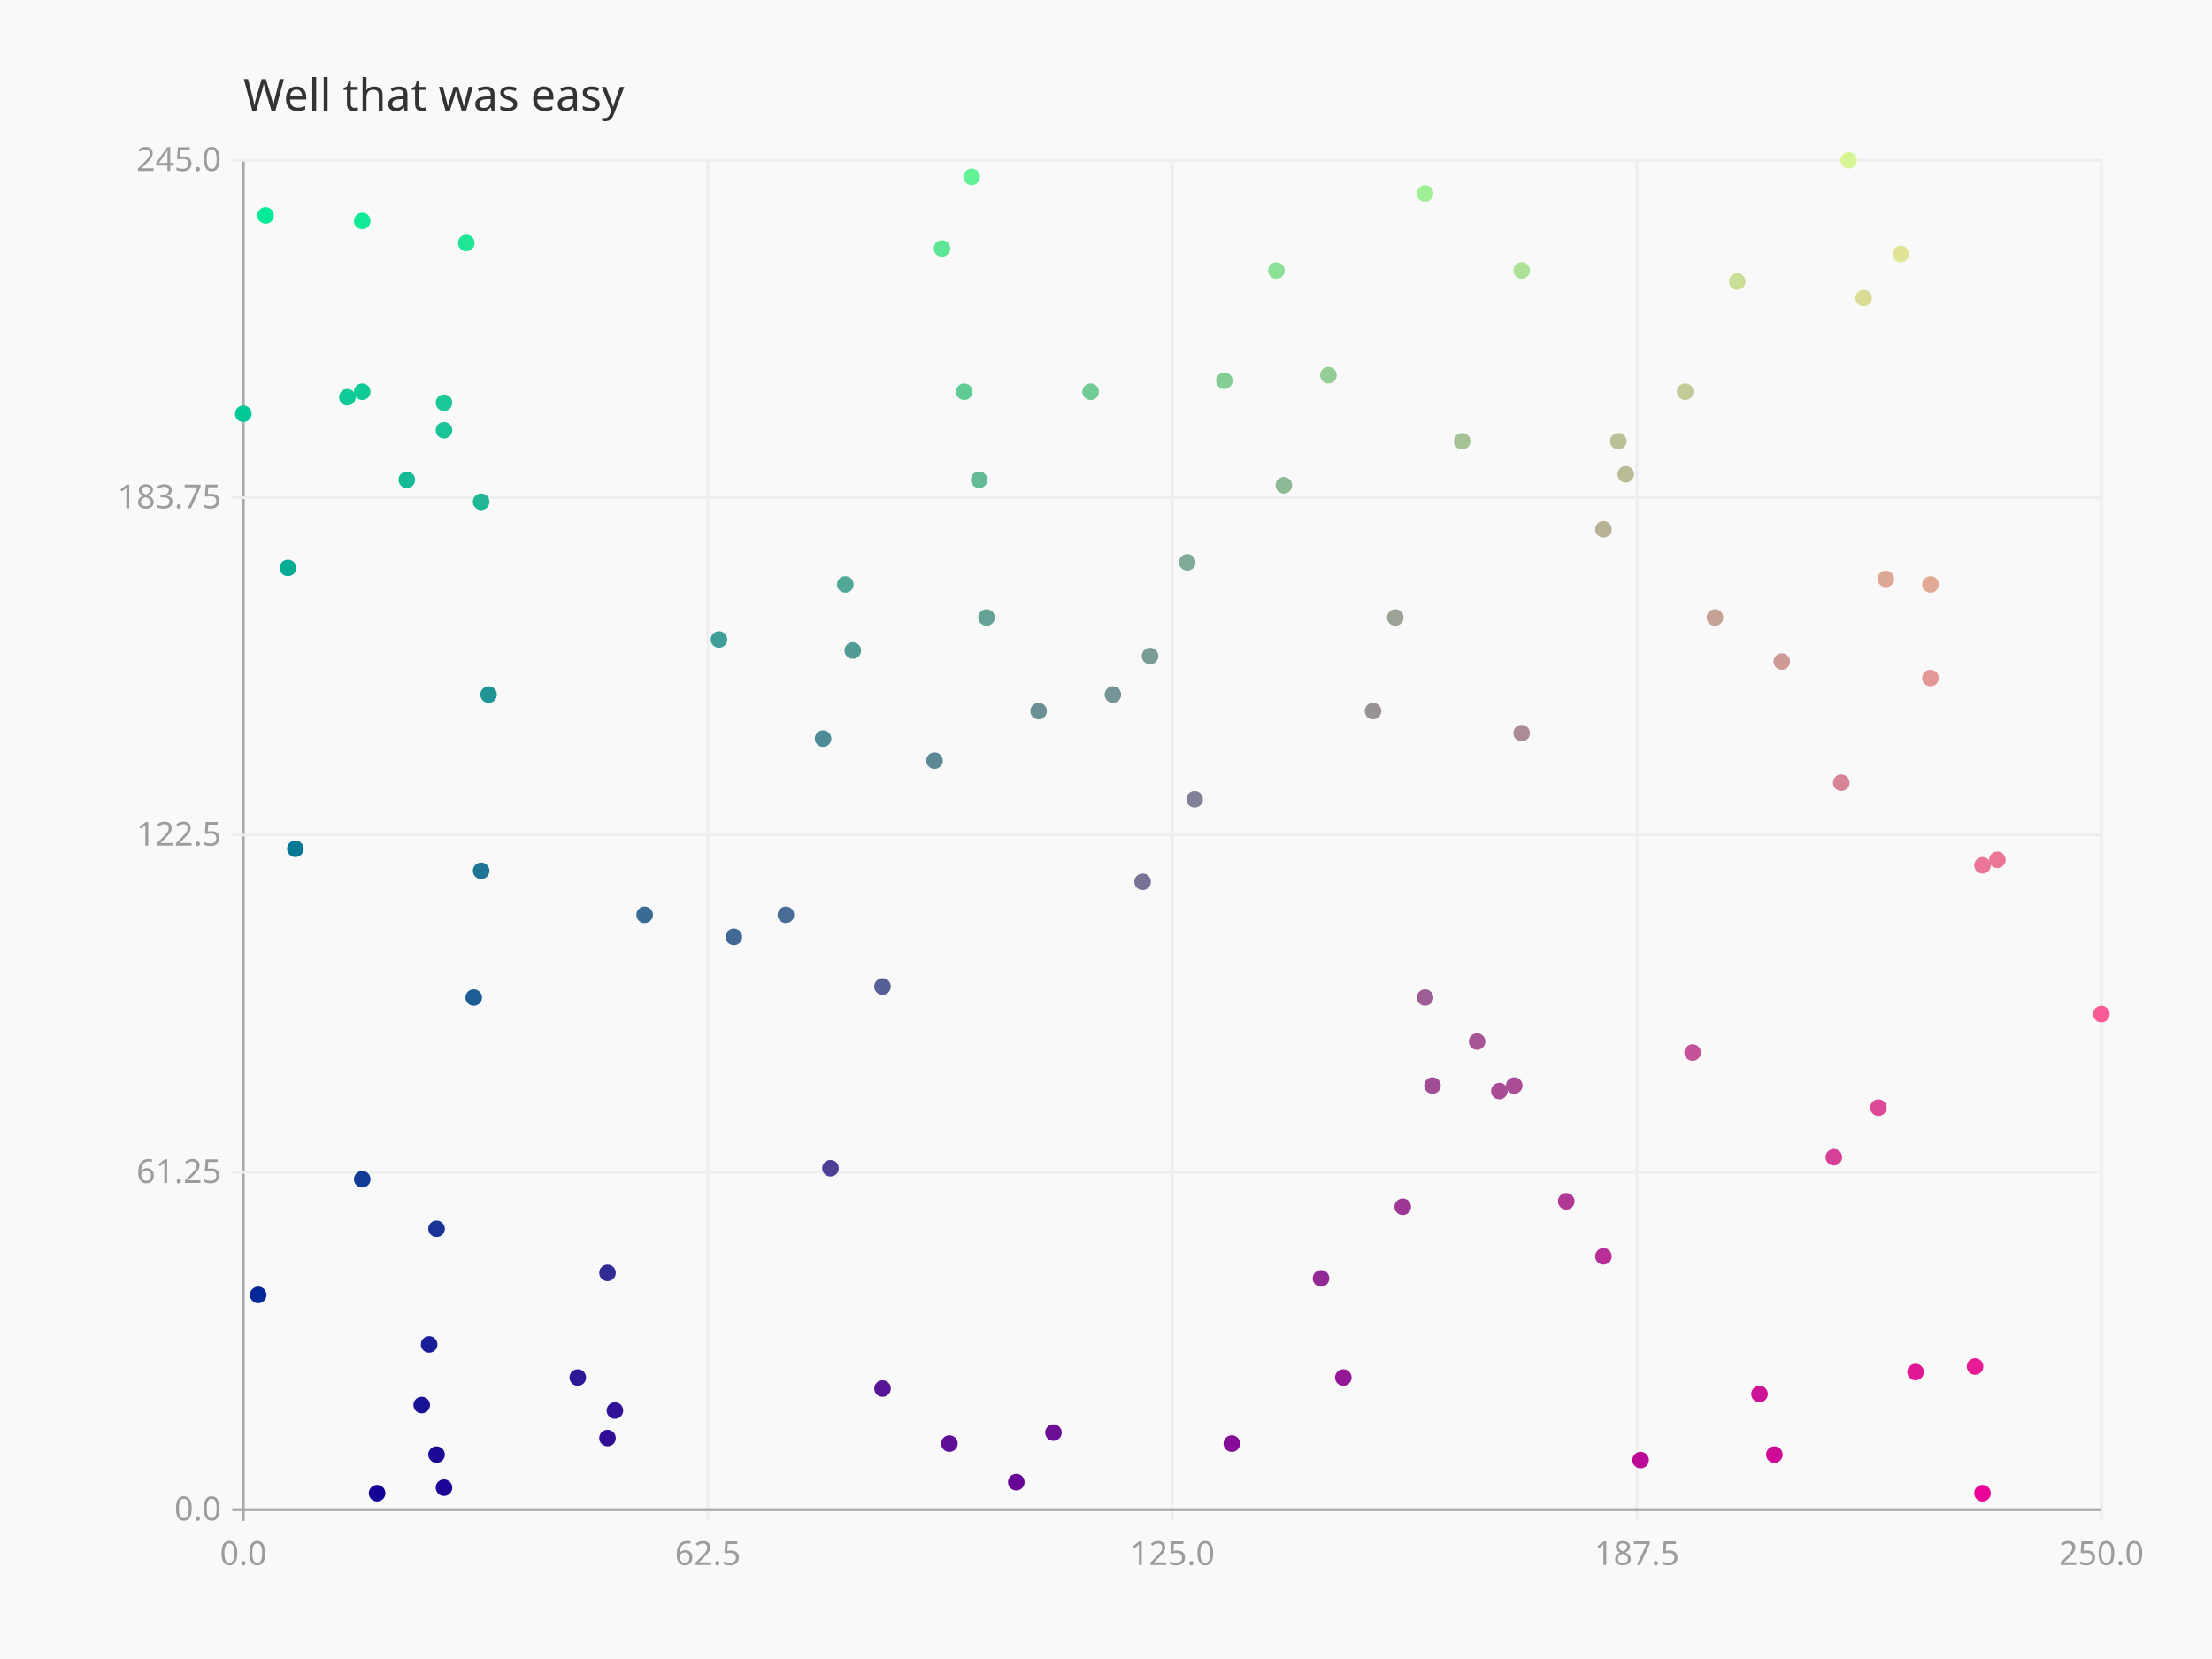
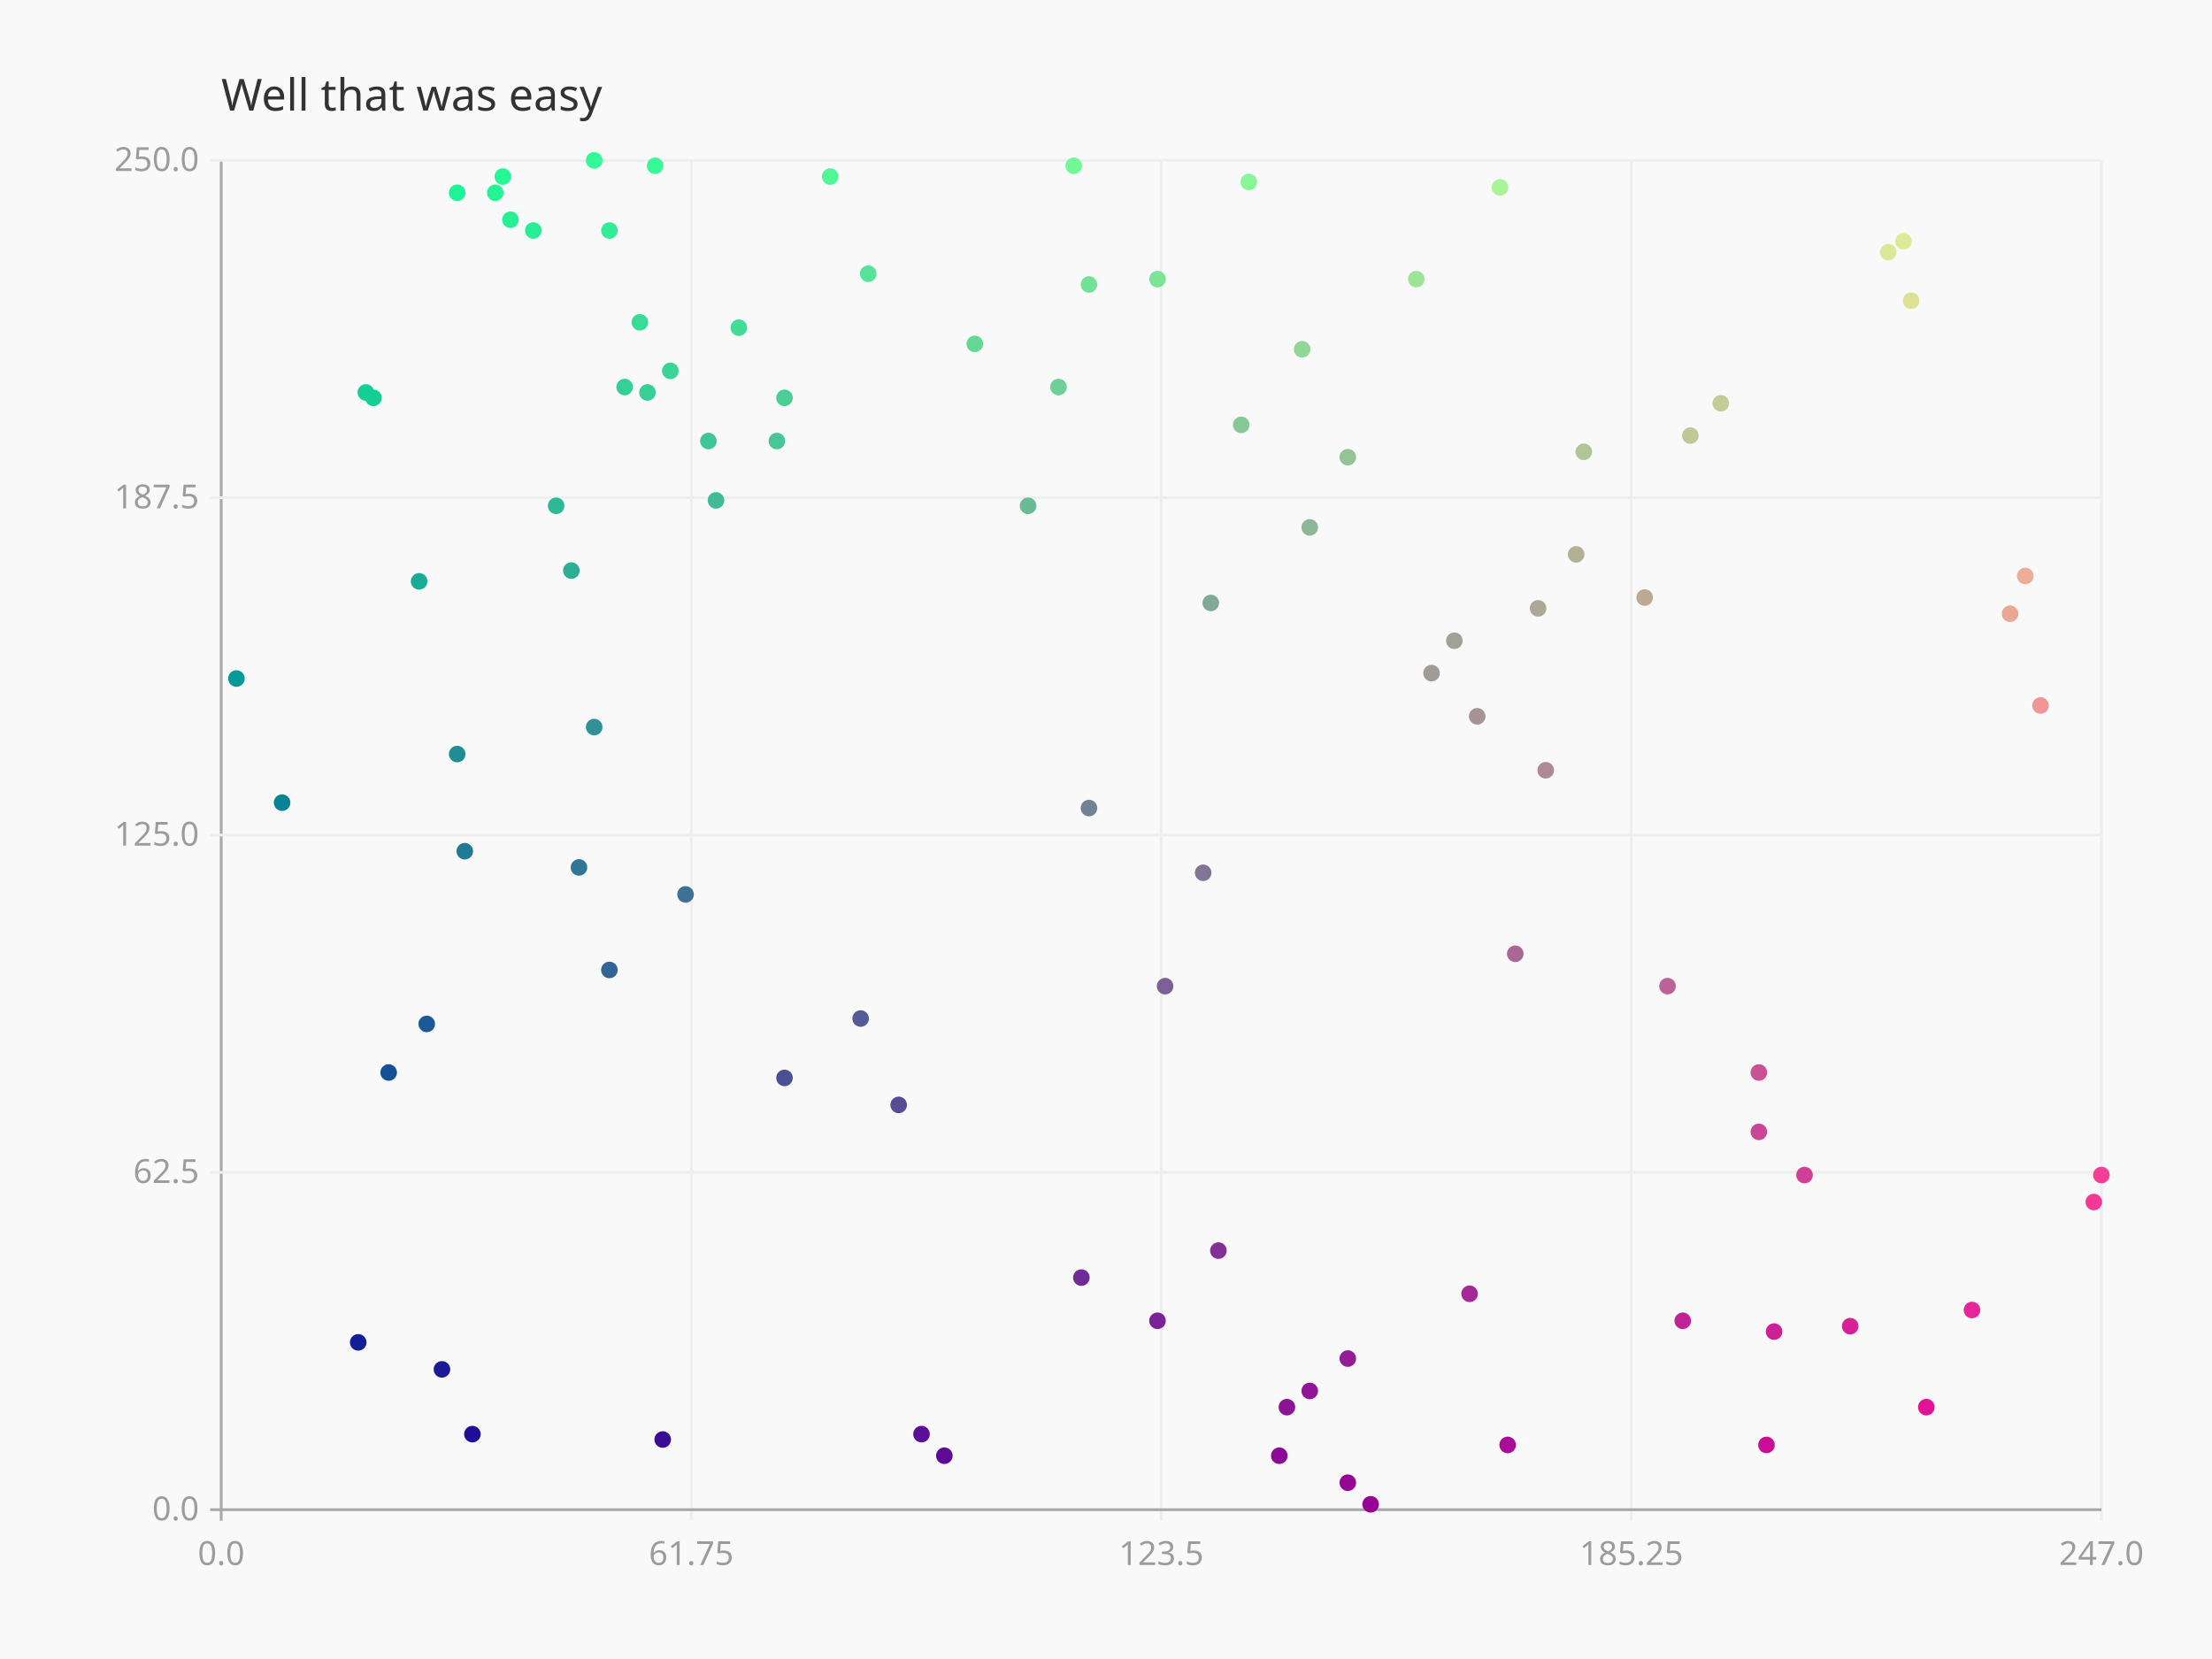
<svg xmlns="http://www.w3.org/2000/svg" height="600" version="1.1" width="800">
  <g>
    <rect fill="#f9f9f9" height="600" width="800" x="0" y="0" />
    <g transform="translate(40 40)">
-       <g transform="translate(48 0)">
+       <g transform="translate(40 0)">
        <text fill="#333" font-family="Monaco" font-size="16" x="0" y="0">Well that was easy</text>
      </g>
      <g transform="translate(0 18)">
-         <g transform="translate(48 0)">
+         <g transform="translate(40 0)">
          <g class="axis bottom">
            <g class="tick">
              <line stroke="#a8a8a8" stroke-width="1" x1="0.0" x2="0.0" y1="0" y2="492.0" />
              <text dy="1em" fill="#9c9c9c" font-family="Monaco" text-anchor="middle" x="0.0" y="496.0">0.0</text>
            </g>
            <g class="tick">
-               <line stroke="#eee" stroke-width="1" x1="168.0" x2="168.0" y1="0" y2="492.0" />
-               <text dy="1em" fill="#9c9c9c" font-family="Monaco" text-anchor="middle" x="168.0" y="496.0">62.5</text>
+               <line stroke="#eee" stroke-width="1" x1="170.0" x2="170.0" y1="0" y2="492.0" />
+               <text dy="1em" fill="#9c9c9c" font-family="Monaco" text-anchor="middle" x="170.0" y="496.0">61.75</text>
            </g>
            <g class="tick">
-               <line stroke="#eee" stroke-width="1" x1="336.0" x2="336.0" y1="0" y2="492.0" />
-               <text dy="1em" fill="#9c9c9c" font-family="Monaco" text-anchor="middle" x="336.0" y="496.0">125.0</text>
+               <line stroke="#eee" stroke-width="1" x1="340.0" x2="340.0" y1="0" y2="492.0" />
+               <text dy="1em" fill="#9c9c9c" font-family="Monaco" text-anchor="middle" x="340.0" y="496.0">123.5</text>
            </g>
            <g class="tick">
-               <line stroke="#eee" stroke-width="1" x1="504.0" x2="504.0" y1="0" y2="492.0" />
-               <text dy="1em" fill="#9c9c9c" font-family="Monaco" text-anchor="middle" x="504.0" y="496.0">187.5</text>
+               <line stroke="#eee" stroke-width="1" x1="510.0" x2="510.0" y1="0" y2="492.0" />
+               <text dy="1em" fill="#9c9c9c" font-family="Monaco" text-anchor="middle" x="510.0" y="496.0">185.25</text>
            </g>
            <g class="tick">
-               <line stroke="#eee" stroke-width="1" x1="672.0" x2="672.0" y1="0" y2="492.0" />
-               <text dy="1em" fill="#9c9c9c" font-family="Monaco" text-anchor="middle" x="672.0" y="496.0">250.0</text>
+               <line stroke="#eee" stroke-width="1" x1="680.0" x2="680.0" y1="0" y2="492.0" />
+               <text dy="1em" fill="#9c9c9c" font-family="Monaco" text-anchor="middle" x="680.0" y="496.0">247.0</text>
            </g>
          </g>
          <g class="axis left">
            <g class="tick">
-               <line stroke="#a8a8a8" stroke-width="1" x1="-4" x2="672.0" y1="488.0" y2="488.0" />
+               <line stroke="#a8a8a8" stroke-width="1" x1="-4" x2="680.0" y1="488.0" y2="488.0" />
              <text dy="0.32em" fill="#9c9c9c" font-family="Monaco" text-anchor="end" x="-8" y="488.0">0.0</text>
            </g>
            <g class="tick">
-               <line stroke="#eee" stroke-width="1" x1="-4" x2="672.0" y1="366.0" y2="366.0" />
-               <text dy="0.32em" fill="#9c9c9c" font-family="Monaco" text-anchor="end" x="-8" y="366.0">61.25</text>
+               <line stroke="#eee" stroke-width="1" x1="-4" x2="680.0" y1="366.0" y2="366.0" />
+               <text dy="0.32em" fill="#9c9c9c" font-family="Monaco" text-anchor="end" x="-8" y="366.0">62.5</text>
            </g>
            <g class="tick">
-               <line stroke="#eee" stroke-width="1" x1="-4" x2="672.0" y1="244.0" y2="244.0" />
-               <text dy="0.32em" fill="#9c9c9c" font-family="Monaco" text-anchor="end" x="-8" y="244.0">122.5</text>
+               <line stroke="#eee" stroke-width="1" x1="-4" x2="680.0" y1="244.0" y2="244.0" />
+               <text dy="0.32em" fill="#9c9c9c" font-family="Monaco" text-anchor="end" x="-8" y="244.0">125.0</text>
            </g>
            <g class="tick">
-               <line stroke="#eee" stroke-width="1" x1="-4" x2="672.0" y1="122.0" y2="122.0" />
-               <text dy="0.32em" fill="#9c9c9c" font-family="Monaco" text-anchor="end" x="-8" y="122.0">183.75</text>
+               <line stroke="#eee" stroke-width="1" x1="-4" x2="680.0" y1="122.0" y2="122.0" />
+               <text dy="0.32em" fill="#9c9c9c" font-family="Monaco" text-anchor="end" x="-8" y="122.0">187.5</text>
            </g>
            <g class="tick">
-               <line stroke="#eee" stroke-width="1" x1="-4" x2="672.0" y1="0.0" y2="0.0" />
-               <text dy="0.32em" fill="#9c9c9c" font-family="Monaco" text-anchor="end" x="-8" y="0.0">245.0</text>
+               <line stroke="#eee" stroke-width="1" x1="-4" x2="680.0" y1="0.0" y2="0.0" />
+               <text dy="0.32em" fill="#9c9c9c" font-family="Monaco" text-anchor="end" x="-8" y="0.0">250.0</text>
            </g>
          </g>
          <g>
            <g class="series dots">
-               <circle cx="306.432" cy="83.657" fill="rgb(114, 203, 150)" r="3" />
-               <circle cx="499.968" cy="113.535" fill="rgb(186, 188, 150)" r="3" />
-               <circle cx="532.224" cy="165.322" fill="rgb(198, 162, 150)" r="3" />
-               <circle cx="196.224" cy="272.882" fill="rgb(73, 108, 150)" r="3" />
-               <circle cx="209.664" cy="209.143" fill="rgb(78, 140, 150)" r="3" />
-               <circle cx="0.0" cy="91.624" fill="rgb(0, 199, 150)" r="3" />
-               <circle cx="454.272" cy="336.62" fill="rgb(169, 76, 150)" r="3" />
-               <circle cx="134.4" cy="452.147" fill="rgb(50, 18, 150)" r="3" />
-               <circle cx="83.328" cy="302.759" fill="rgb(31, 93, 150)" r="3" />
-               <circle cx="69.888" cy="386.416" fill="rgb(26, 51, 150)" r="3" />
-               <circle cx="540.288" cy="43.82" fill="rgb(201, 223, 150)" r="3" />
-               <circle cx="172.032" cy="173.29" fill="rgb(64, 158, 150)" r="3" />
-               <circle cx="72.576" cy="480.033" fill="rgb(27, 4, 150)" r="3" />
-               <circle cx="43.008" cy="368.49" fill="rgb(16, 60, 150)" r="3" />
-               <circle cx="260.736" cy="83.657" fill="rgb(97, 203, 150)" r="3" />
-               <circle cx="580.608" cy="0.0" fill="rgb(216, 245, 150)" r="3" />
-               <circle cx="427.392" cy="11.951" fill="rgb(159, 239, 150)" r="3" />
-               <circle cx="497.28" cy="101.584" fill="rgb(185, 194, 150)" r="3" />
-               <circle cx="287.616" cy="199.184" fill="rgb(107, 145, 150)" r="3" />
-               <circle cx="80.64" cy="29.878" fill="rgb(30, 230, 150)" r="3" />
-               <circle cx="43.008" cy="83.657" fill="rgb(16, 203, 150)" r="3" />
-               <circle cx="462.336" cy="207.151" fill="rgb(172, 141, 150)" r="3" />
-               <circle cx="389.76" cy="404.343" fill="rgb(145, 42, 150)" r="3" />
-               <circle cx="604.8" cy="438.204" fill="rgb(225, 25, 150)" r="3" />
-               <circle cx="628.992" cy="254.955" fill="rgb(234, 117, 150)" r="3" />
-               <circle cx="553.728" cy="468.082" fill="rgb(206, 10, 150)" r="3" />
-               <circle cx="556.416" cy="181.257" fill="rgb(207, 154, 150)" r="3" />
-               <circle cx="88.704" cy="193.208" fill="rgb(33, 148, 150)" r="3" />
-               <circle cx="325.248" cy="260.931" fill="rgb(121, 114, 150)" r="3" />
-               <circle cx="392.448" cy="77.682" fill="rgb(146, 206, 150)" r="3" />
-               <circle cx="354.816" cy="79.673" fill="rgb(132, 205, 150)" r="3" />
-               <circle cx="626.304" cy="436.212" fill="rgb(233, 26, 150)" r="3" />
-               <circle cx="59.136" cy="115.527" fill="rgb(22, 187, 150)" r="3" />
-               <circle cx="145.152" cy="272.882" fill="rgb(54, 108, 150)" r="3" />
-               <circle cx="341.376" cy="145.404" fill="rgb(127, 172, 150)" r="3" />
-               <circle cx="373.632" cy="39.837" fill="rgb(139, 225, 150)" r="3" />
-               <circle cx="672.0" cy="308.735" fill="rgb(250, 90, 150)" r="3" />
-               <circle cx="419.328" cy="378.449" fill="rgb(156, 55, 150)" r="3" />
-               <circle cx="220.416" cy="177.273" fill="rgb(82, 156, 150)" r="3" />
-               <circle cx="427.392" cy="302.759" fill="rgb(159, 93, 150)" r="3" />
-               <circle cx="67.2" cy="428.245" fill="rgb(25, 30, 150)" r="3" />
-               <circle cx="446.208" cy="318.694" fill="rgb(166, 85, 150)" r="3" />
-               <circle cx="524.16" cy="322.678" fill="rgb(195, 83, 150)" r="3" />
-               <circle cx="416.64" cy="165.322" fill="rgb(155, 162, 150)" r="3" />
-               <circle cx="86.016" cy="123.494" fill="rgb(32, 183, 150)" r="3" />
-               <circle cx="575.232" cy="360.522" fill="rgb(214, 64, 150)" r="3" />
-               <circle cx="16.128" cy="147.396" fill="rgb(6, 171, 150)" r="3" />
-               <circle cx="634.368" cy="252.963" fill="rgb(236, 118, 150)" r="3" />
-               <circle cx="72.576" cy="87.641" fill="rgb(27, 201, 150)" r="3" />
-               <circle cx="430.08" cy="334.629" fill="rgb(160, 77, 150)" r="3" />
-               <circle cx="64.512" cy="450.155" fill="rgb(24, 19, 150)" r="3" />
-               <circle cx="397.824" cy="440.196" fill="rgb(148, 24, 150)" r="3" />
-               <circle cx="577.92" cy="225.078" fill="rgb(215, 132, 150)" r="3" />
-               <circle cx="266.112" cy="115.527" fill="rgb(99, 187, 150)" r="3" />
-               <circle cx="212.352" cy="364.506" fill="rgb(79, 62, 150)" r="3" />
-               <circle cx="43.008" cy="21.91" fill="rgb(16, 234, 150)" r="3" />
-               <circle cx="491.904" cy="133.453" fill="rgb(183, 178, 150)" r="3" />
-               <circle cx="263.424" cy="5.976" fill="rgb(98, 242, 150)" r="3" />
-               <circle cx="585.984" cy="49.796" fill="rgb(218, 220, 150)" r="3" />
-               <circle cx="491.904" cy="396.376" fill="rgb(183, 46, 150)" r="3" />
-               <circle cx="292.992" cy="460.114" fill="rgb(109, 14, 150)" r="3" />
-               <circle cx="314.496" cy="193.208" fill="rgb(117, 148, 150)" r="3" />
-               <circle cx="268.8" cy="165.322" fill="rgb(100, 162, 150)" r="3" />
-               <circle cx="610.176" cy="187.233" fill="rgb(227, 151, 150)" r="3" />
-               <circle cx="599.424" cy="33.861" fill="rgb(223, 228, 150)" r="3" />
-               <circle cx="440.832" cy="101.584" fill="rgb(164, 194, 150)" r="3" />
-               <circle cx="5.376" cy="410.318" fill="rgb(2, 39, 150)" r="3" />
-               <circle cx="357.504" cy="464.098" fill="rgb(133, 12, 150)" r="3" />
-               <circle cx="344.064" cy="231.053" fill="rgb(128, 129, 150)" r="3" />
-               <circle cx="72.576" cy="97.6" fill="rgb(27, 196, 150)" r="3" />
-               <circle cx="505.344" cy="470.073" fill="rgb(188, 9, 150)" r="3" />
-               <circle cx="548.352" cy="446.171" fill="rgb(204, 21, 150)" r="3" />
-               <circle cx="249.984" cy="217.11" fill="rgb(93, 136, 150)" r="3" />
-               <circle cx="478.464" cy="376.457" fill="rgb(178, 56, 150)" r="3" />
-               <circle cx="177.408" cy="280.849" fill="rgb(66, 104, 150)" r="3" />
-               <circle cx="459.648" cy="334.629" fill="rgb(171, 77, 150)" r="3" />
-               <circle cx="18.816" cy="248.98" fill="rgb(7, 120, 150)" r="3" />
-               <circle cx="376.32" cy="117.518" fill="rgb(140, 186, 150)" r="3" />
-               <circle cx="628.992" cy="482.024" fill="rgb(234, 3, 150)" r="3" />
-               <circle cx="252.672" cy="31.869" fill="rgb(94, 229, 150)" r="3" />
-               <circle cx="610.176" cy="153.371" fill="rgb(227, 168, 150)" r="3" />
-               <circle cx="217.728" cy="153.371" fill="rgb(81, 168, 150)" r="3" />
-               <circle cx="279.552" cy="478.041" fill="rgb(104, 5, 150)" r="3" />
-               <circle cx="255.36" cy="464.098" fill="rgb(95, 12, 150)" r="3" />
-               <circle cx="462.336" cy="39.837" fill="rgb(172, 225, 150)" r="3" />
-               <circle cx="594.048" cy="151.38" fill="rgb(221, 169, 150)" r="3" />
-               <circle cx="408.576" cy="199.184" fill="rgb(152, 145, 150)" r="3" />
-               <circle cx="231.168" cy="298.776" fill="rgb(86, 95, 150)" r="3" />
-               <circle cx="86.016" cy="256.947" fill="rgb(32, 116, 150)" r="3" />
-               <circle cx="69.888" cy="468.082" fill="rgb(26, 10, 150)" r="3" />
-               <circle cx="120.96" cy="440.196" fill="rgb(45, 24, 150)" r="3" />
-               <circle cx="37.632" cy="85.649" fill="rgb(14, 202, 150)" r="3" />
-               <circle cx="131.712" cy="462.106" fill="rgb(49, 13, 150)" r="3" />
-               <circle cx="591.36" cy="342.596" fill="rgb(220, 73, 150)" r="3" />
-               <circle cx="231.168" cy="444.18" fill="rgb(86, 22, 150)" r="3" />
-               <circle cx="327.936" cy="179.265" fill="rgb(122, 155, 150)" r="3" />
-               <circle cx="521.472" cy="83.657" fill="rgb(194, 203, 150)" r="3" />
-               <circle cx="48.384" cy="482.024" fill="rgb(18, 3, 150)" r="3" />
-               <circle cx="8.064" cy="19.918" fill="rgb(3, 235, 150)" r="3" />
-               <circle cx="131.712" cy="402.351" fill="rgb(49, 43, 150)" r="3" />
+               <circle cx="611.174" cy="50.752" fill="rgb(222, 224, 150)" r="3" />
+               <circle cx="652.47" cy="150.304" fill="rgb(237, 173, 150)" r="3" />
+               <circle cx="542.348" cy="87.84" fill="rgb(197, 205, 150)" r="3" />
+               <circle cx="140.405" cy="25.376" fill="rgb(51, 237, 150)" r="3" />
+               <circle cx="572.632" cy="366.976" fill="rgb(208, 62, 150)" r="3" />
+               <circle cx="104.615" cy="21.472" fill="rgb(38, 239, 150)" r="3" />
+               <circle cx="393.684" cy="132.736" fill="rgb(143, 182, 150)" r="3" />
+               <circle cx="514.818" cy="158.112" fill="rgb(187, 169, 150)" r="3" />
+               <circle cx="154.17" cy="83.936" fill="rgb(56, 207, 150)" r="3" />
+               <circle cx="156.923" cy="1.952" fill="rgb(57, 249, 150)" r="3" />
+               <circle cx="602.915" cy="33.184" fill="rgb(219, 233, 150)" r="3" />
+               <circle cx="203.725" cy="331.84" fill="rgb(74, 80, 150)" r="3" />
+               <circle cx="528.583" cy="419.68" fill="rgb(192, 35, 150)" r="3" />
+               <circle cx="55.061" cy="85.888" fill="rgb(20, 206, 150)" r="3" />
+               <circle cx="589.15" cy="421.632" fill="rgb(214, 34, 150)" r="3" />
+               <circle cx="616.68" cy="450.912" fill="rgb(224, 19, 150)" r="3" />
+               <circle cx="90.85" cy="460.672" fill="rgb(33, 14, 150)" r="3" />
+               <circle cx="476.275" cy="162.016" fill="rgb(173, 167, 150)" r="3" />
+               <circle cx="445.992" cy="173.728" fill="rgb(162, 161, 150)" r="3" />
+               <circle cx="112.874" cy="25.376" fill="rgb(41, 237, 150)" r="3" />
+               <circle cx="558.866" cy="464.576" fill="rgb(203, 12, 150)" r="3" />
+               <circle cx="145.911" cy="81.984" fill="rgb(53, 208, 150)" r="3" />
+               <circle cx="393.684" cy="445.056" fill="rgb(143, 22, 150)" r="3" />
+               <circle cx="556.113" cy="329.888" fill="rgb(202, 81, 150)" r="3" />
+               <circle cx="407.449" cy="433.344" fill="rgb(148, 28, 150)" r="3" />
+               <circle cx="407.449" cy="478.24" fill="rgb(148, 5, 150)" r="3" />
+               <circle cx="357.895" cy="160.064" fill="rgb(130, 168, 150)" r="3" />
+               <circle cx="313.846" cy="234.24" fill="rgb(114, 130, 150)" r="3" />
+               <circle cx="523.077" cy="298.656" fill="rgb(190, 97, 150)" r="3" />
+               <circle cx="126.64" cy="148.352" fill="rgb(46, 174, 150)" r="3" />
+               <circle cx="390.931" cy="68.32" fill="rgb(142, 215, 150)" r="3" />
+               <circle cx="360.648" cy="394.304" fill="rgb(131, 48, 150)" r="3" />
+               <circle cx="437.733" cy="185.44" fill="rgb(159, 155, 150)" r="3" />
+               <circle cx="245.02" cy="341.6" fill="rgb(89, 75, 150)" r="3" />
+               <circle cx="234.008" cy="40.992" fill="rgb(85, 229, 150)" r="3" />
+               <circle cx="479.028" cy="220.576" fill="rgb(174, 137, 150)" r="3" />
+               <circle cx="79.838" cy="437.248" fill="rgb(29, 26, 150)" r="3" />
+               <circle cx="134.899" cy="0.0" fill="rgb(49, 250, 150)" r="3" />
+               <circle cx="680.0" cy="366.976" fill="rgb(247, 62, 150)" r="3" />
+               <circle cx="302.834" cy="81.984" fill="rgb(110, 208, 150)" r="3" />
+               <circle cx="382.672" cy="468.48" fill="rgb(139, 10, 150)" r="3" />
+               <circle cx="677.247" cy="376.736" fill="rgb(246, 57, 150)" r="3" />
+               <circle cx="52.308" cy="83.936" fill="rgb(19, 207, 150)" r="3" />
+               <circle cx="308.34" cy="1.952" fill="rgb(112, 249, 150)" r="3" />
+               <circle cx="85.344" cy="214.72" fill="rgb(31, 140, 150)" r="3" />
+               <circle cx="633.198" cy="415.776" fill="rgb(230, 37, 150)" r="3" />
+               <circle cx="60.567" cy="329.888" fill="rgb(22, 81, 150)" r="3" />
+               <circle cx="311.093" cy="404.064" fill="rgb(113, 43, 150)" r="3" />
+               <circle cx="657.976" cy="197.152" fill="rgb(239, 149, 150)" r="3" />
+               <circle cx="74.332" cy="312.32" fill="rgb(27, 90, 150)" r="3" />
+               <circle cx="385.425" cy="450.912" fill="rgb(140, 19, 150)" r="3" />
+               <circle cx="88.097" cy="249.856" fill="rgb(32, 122, 150)" r="3" />
+               <circle cx="531.336" cy="99.552" fill="rgb(193, 199, 150)" r="3" />
+               <circle cx="272.551" cy="66.368" fill="rgb(99, 216, 150)" r="3" />
+               <circle cx="492.794" cy="105.408" fill="rgb(179, 196, 150)" r="3" />
+               <circle cx="415.709" cy="486.048" fill="rgb(151, 1, 150)" r="3" />
+               <circle cx="454.251" cy="201.056" fill="rgb(165, 147, 150)" r="3" />
+               <circle cx="646.964" cy="163.968" fill="rgb(235, 166, 150)" r="3" />
+               <circle cx="99.109" cy="11.712" fill="rgb(36, 244, 150)" r="3" />
+               <circle cx="176.194" cy="101.504" fill="rgb(64, 198, 150)" r="3" />
+               <circle cx="134.899" cy="204.96" fill="rgb(49, 145, 150)" r="3" />
+               <circle cx="22.024" cy="232.288" fill="rgb(8, 131, 150)" r="3" />
+               <circle cx="462.51" cy="9.76" fill="rgb(168, 245, 150)" r="3" />
+               <circle cx="253.279" cy="460.672" fill="rgb(92, 14, 150)" r="3" />
+               <circle cx="5.506" cy="187.392" fill="rgb(2, 154, 150)" r="3" />
+               <circle cx="162.429" cy="76.128" fill="rgb(59, 211, 150)" r="3" />
+               <circle cx="101.862" cy="5.856" fill="rgb(37, 247, 150)" r="3" />
+               <circle cx="371.66" cy="7.808" fill="rgb(135, 246, 150)" r="3" />
+               <circle cx="468.016" cy="286.944" fill="rgb(170, 103, 150)" r="3" />
+               <circle cx="200.972" cy="101.504" fill="rgb(73, 198, 150)" r="3" />
+               <circle cx="187.206" cy="60.512" fill="rgb(68, 219, 150)" r="3" />
+               <circle cx="355.142" cy="257.664" fill="rgb(129, 118, 150)" r="3" />
+               <circle cx="151.417" cy="58.56" fill="rgb(55, 220, 150)" r="3" />
+               <circle cx="203.725" cy="85.888" fill="rgb(74, 206, 150)" r="3" />
+               <circle cx="451.498" cy="409.92" fill="rgb(164, 40, 150)" r="3" />
+               <circle cx="261.538" cy="468.48" fill="rgb(95, 10, 150)" r="3" />
+               <circle cx="338.623" cy="419.68" fill="rgb(123, 35, 150)" r="3" />
+               <circle cx="556.113" cy="351.36" fill="rgb(202, 70, 150)" r="3" />
+               <circle cx="291.822" cy="124.928" fill="rgb(106, 186, 150)" r="3" />
+               <circle cx="85.344" cy="11.712" fill="rgb(31, 244, 150)" r="3" />
+               <circle cx="561.619" cy="423.584" fill="rgb(204, 33, 150)" r="3" />
+               <circle cx="140.405" cy="292.8" fill="rgb(51, 100, 150)" r="3" />
+               <circle cx="231.255" cy="310.368" fill="rgb(84, 91, 150)" r="3" />
+               <circle cx="159.676" cy="462.624" fill="rgb(58, 13, 150)" r="3" />
+               <circle cx="220.243" cy="5.856" fill="rgb(80, 247, 150)" r="3" />
+               <circle cx="129.393" cy="255.712" fill="rgb(47, 119, 150)" r="3" />
+               <circle cx="465.263" cy="464.576" fill="rgb(169, 12, 150)" r="3" />
+               <circle cx="608.421" cy="29.28" fill="rgb(221, 235, 150)" r="3" />
+               <circle cx="490.04" cy="142.496" fill="rgb(178, 177, 150)" r="3" />
+               <circle cx="368.907" cy="95.648" fill="rgb(134, 201, 150)" r="3" />
+               <circle cx="167.935" cy="265.472" fill="rgb(61, 114, 150)" r="3" />
+               <circle cx="313.846" cy="44.896" fill="rgb(114, 227, 150)" r="3" />
+               <circle cx="71.579" cy="152.256" fill="rgb(26, 172, 150)" r="3" />
+               <circle cx="121.134" cy="124.928" fill="rgb(44, 186, 150)" r="3" />
+               <circle cx="49.555" cy="427.488" fill="rgb(18, 31, 150)" r="3" />
+               <circle cx="341.377" cy="298.656" fill="rgb(124, 97, 150)" r="3" />
+               <circle cx="432.227" cy="42.944" fill="rgb(157, 228, 150)" r="3" />
+               <circle cx="338.623" cy="42.944" fill="rgb(123, 228, 150)" r="3" />
+               <circle cx="178.947" cy="122.976" fill="rgb(65, 187, 150)" r="3" />
+               <circle cx="407.449" cy="107.36" fill="rgb(148, 195, 150)" r="3" />
            </g>
          </g>
        </g>
      </g>
    </g>
  </g>
</svg>
